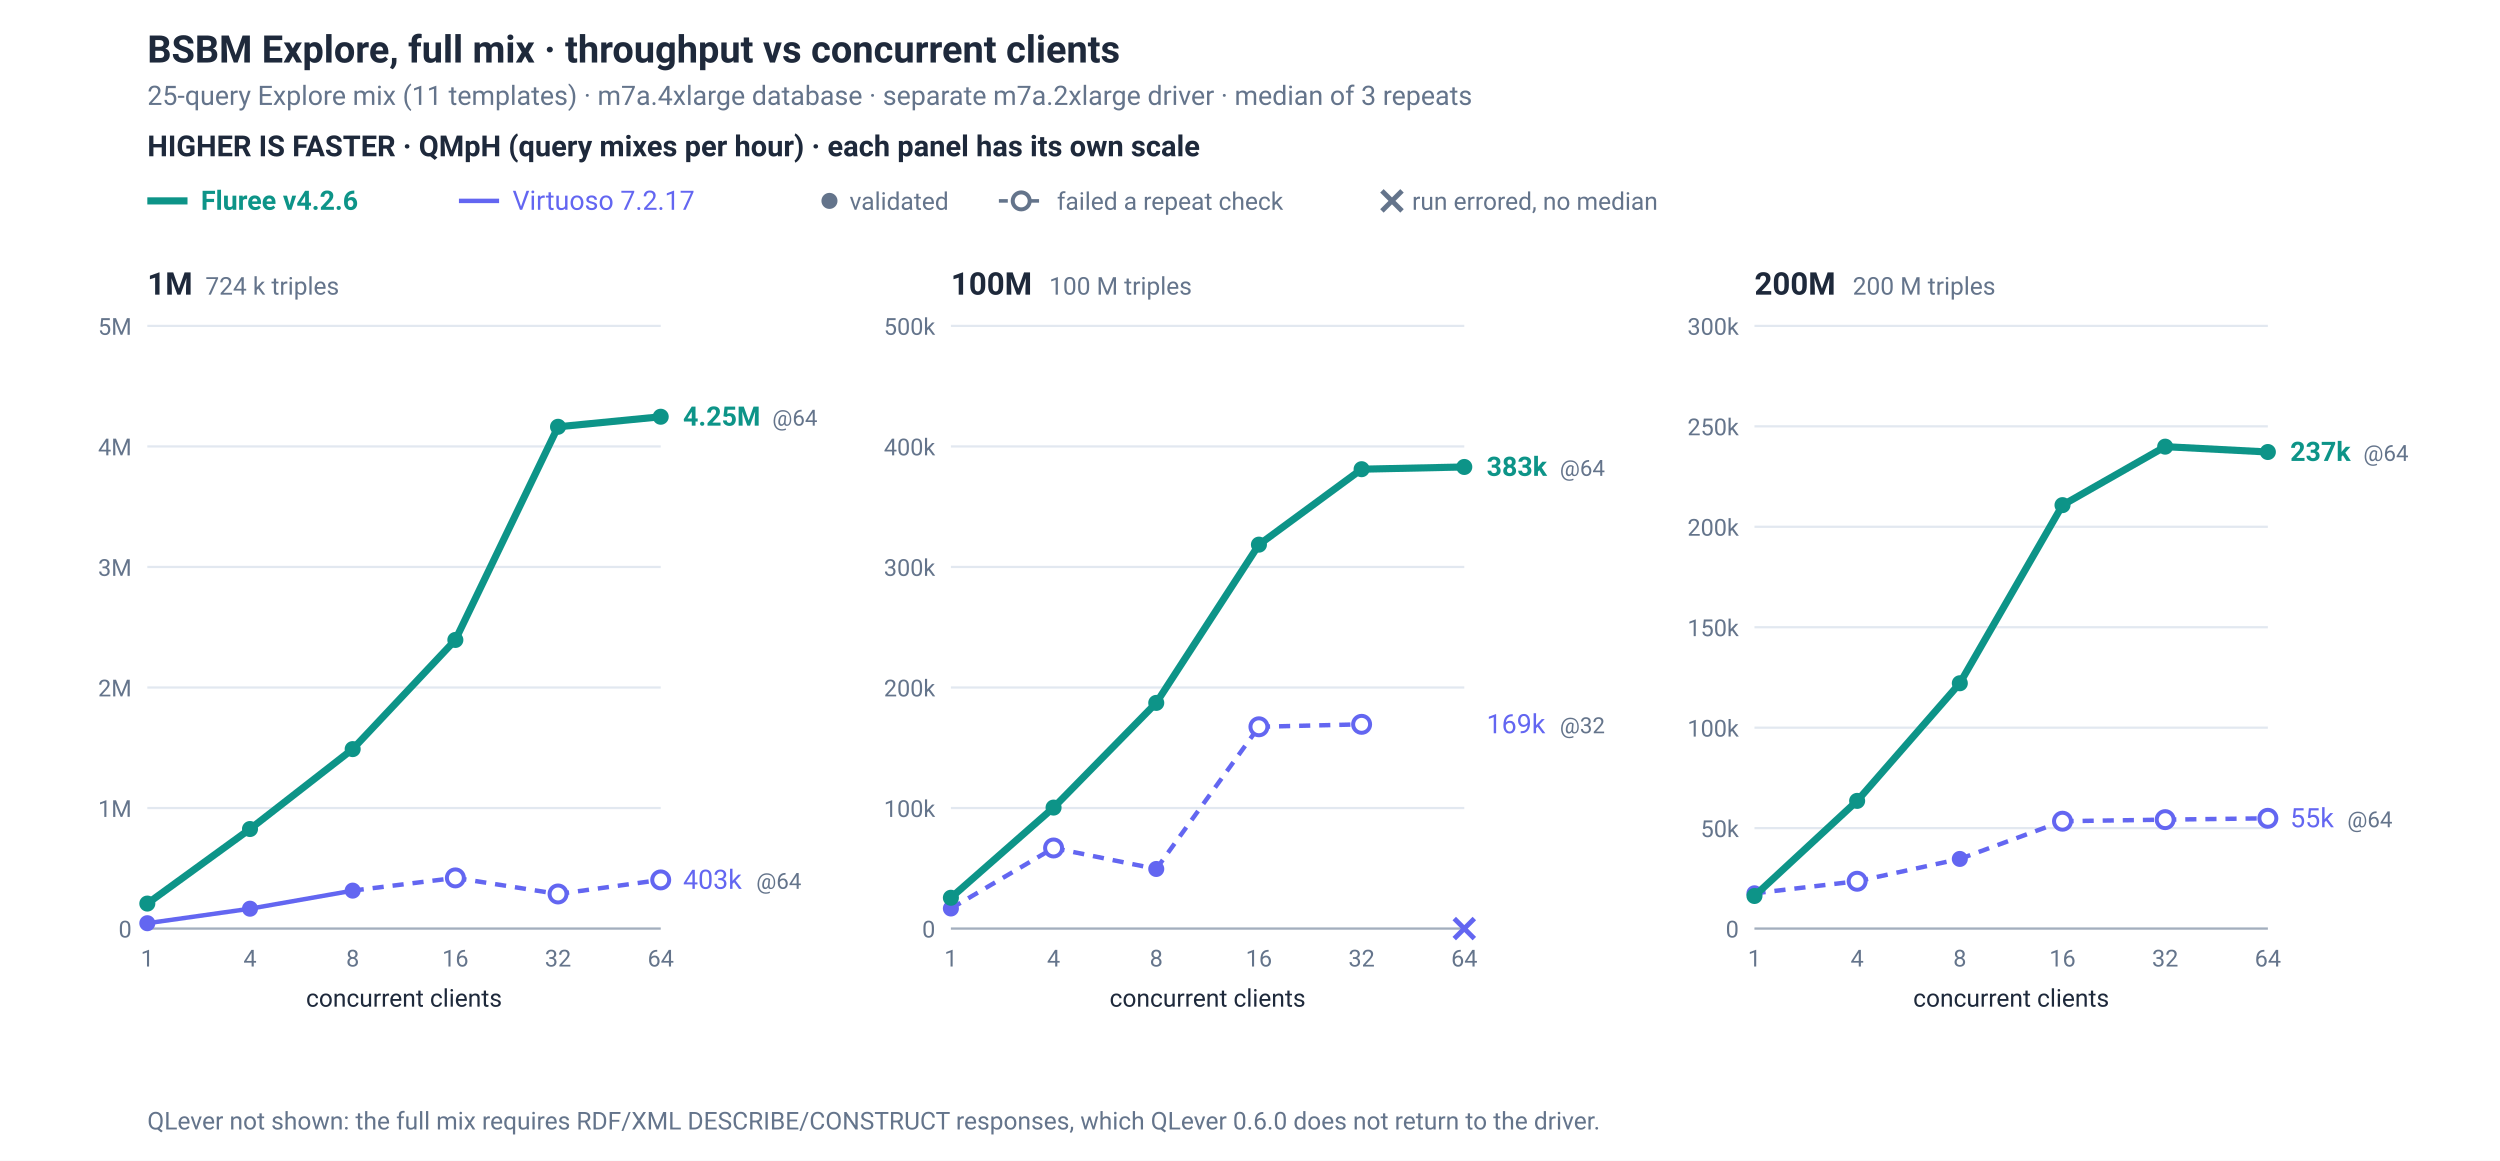
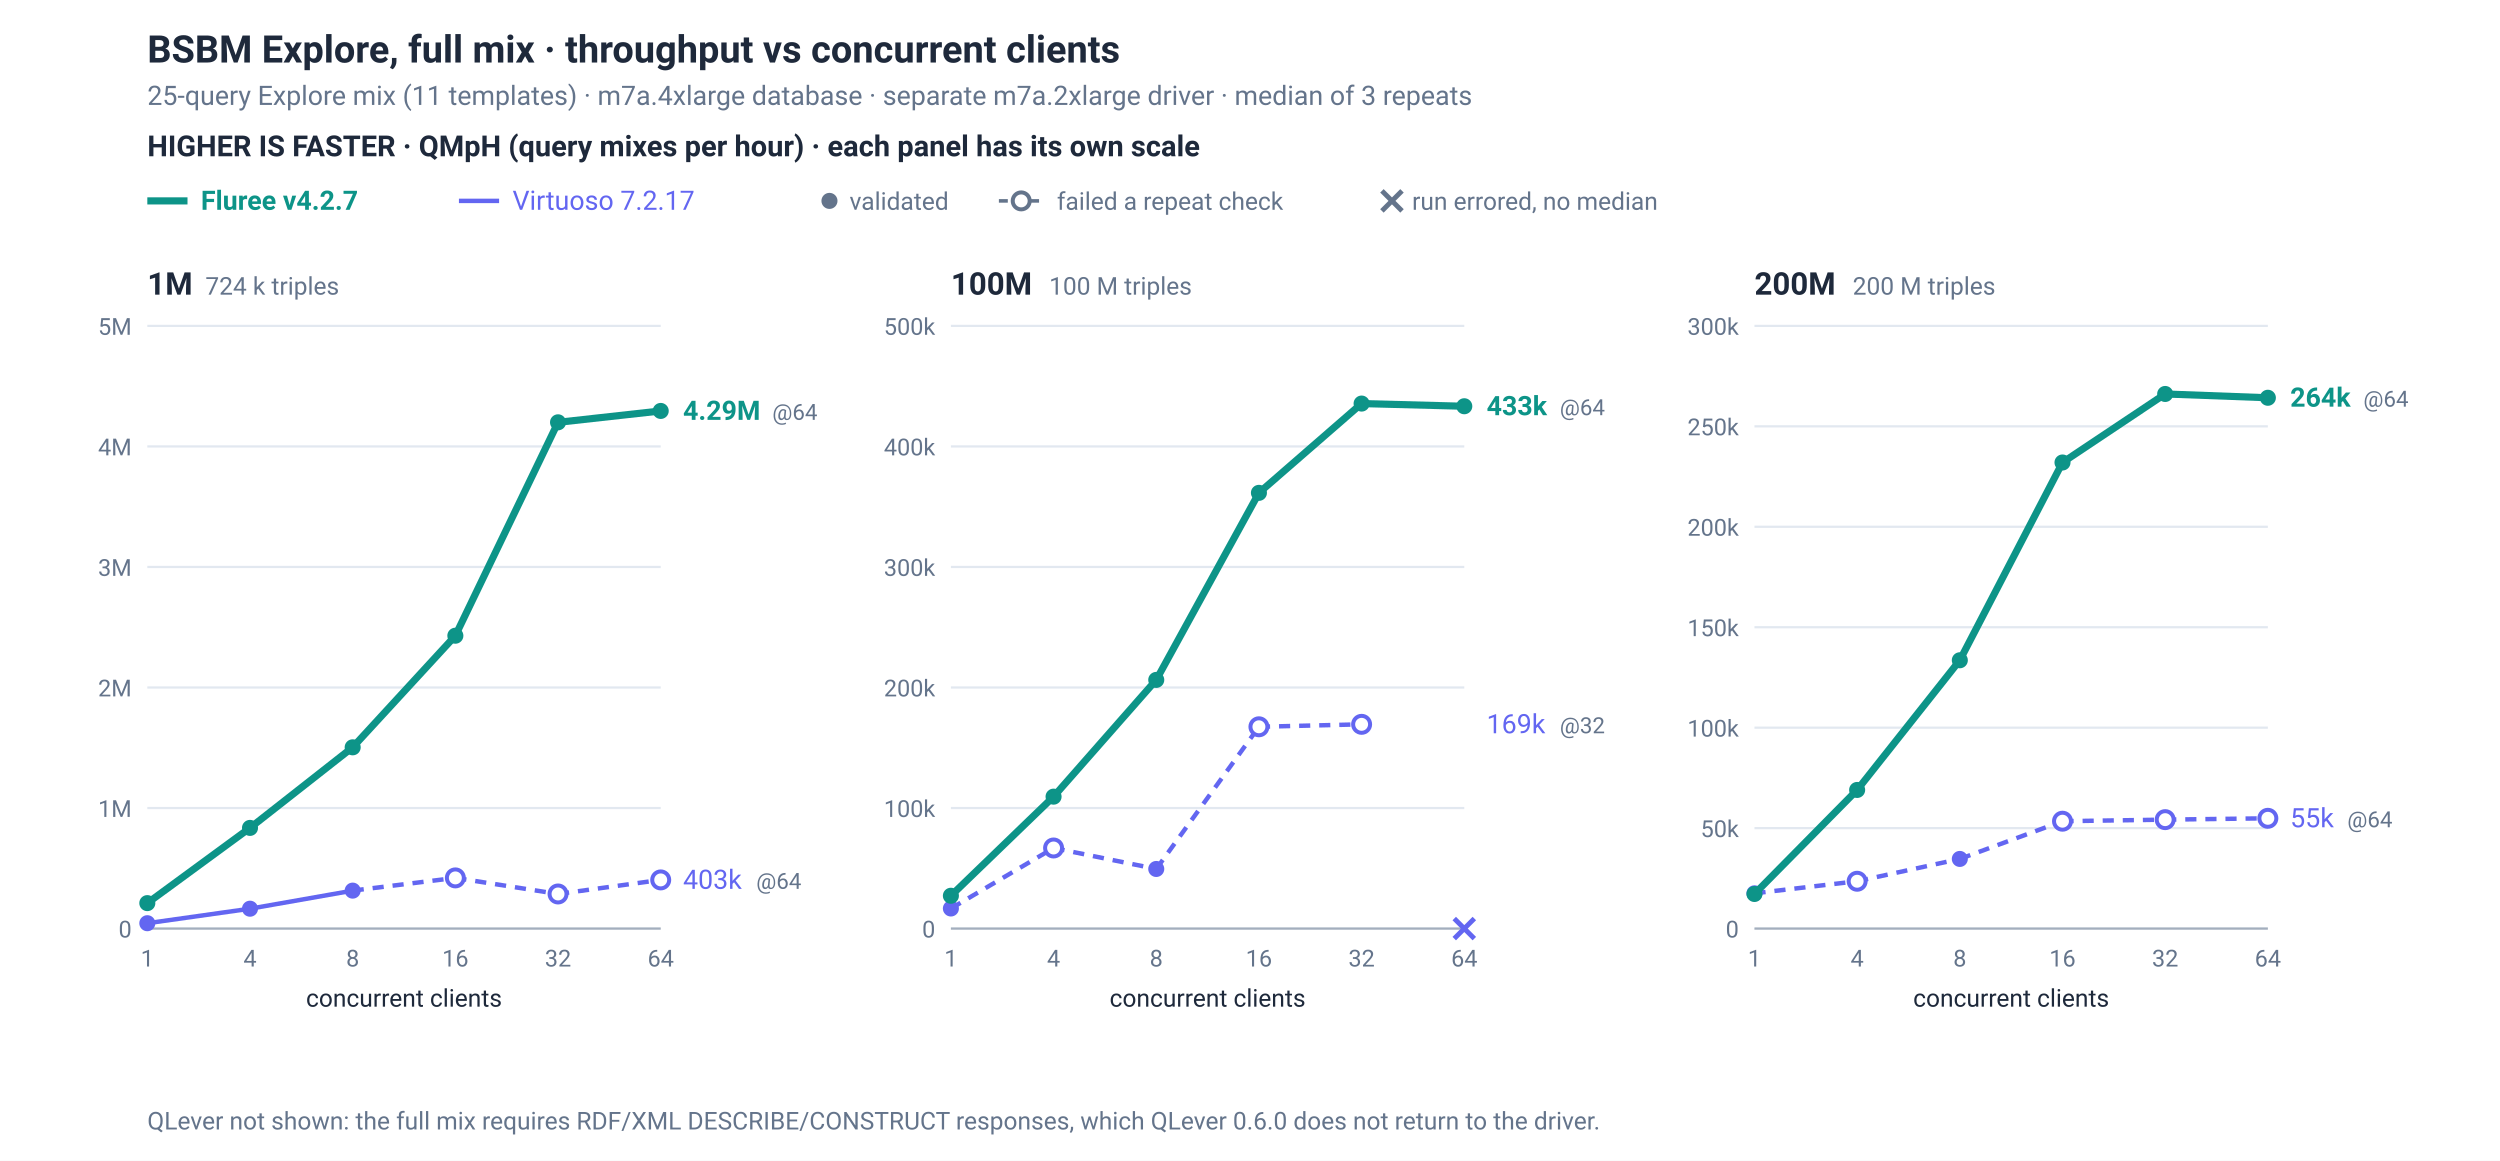
<svg xmlns="http://www.w3.org/2000/svg" width="1120" height="520" viewBox="0 0 1120 520" font-family="-apple-system,Segoe UI,Roboto,Helvetica,Arial,sans-serif">
  <rect width="1120" height="520" fill="white" />
  <text x="66" y="28" font-size="17" font-weight="700" fill="#1e293b">BSBM Explore, full mix · throughput vs concurrent clients</text>
  <text x="66" y="47" font-size="12" fill="#64748b">25-query Explore mix (11 templates) · m7a.4xlarge database · separate m7a.2xlarge driver · median of 3 repeats</text>
  <text x="66" y="70" font-size="13" font-weight="700" fill="#1e293b">HIGHER IS FASTER · QMpH (query mixes per hour) · each panel has its own scale</text>
  <line x1="66" y1="90" x2="84" y2="90" stroke="#0d9488" stroke-width="3.2" />
-   <text x="90" y="94" font-size="12" font-weight="700" fill="#0d9488">Fluree v4.2.6</text>
+   <text x="90" y="94" font-size="12" font-weight="700" fill="#0d9488">Fluree v4.2.7</text>
  <line x1="205.6" y1="90" x2="223.6" y2="90" stroke="#6366f1" stroke-width="2" />
  <text x="229.6" y="94" font-size="12" font-weight="400" fill="#6366f1">Virtuoso 7.2.17</text>
  <circle cx="371.6" cy="90" r="3.6" fill="#64748b" />
  <text x="380.6" y="94" font-size="11" fill="#64748b">validated</text>
  <line x1="447.5" y1="90" x2="467.5" y2="90" stroke="#64748b" stroke-width="1.6" stroke-dasharray="4 3" />
  <circle cx="457.5" cy="90" r="3.8" fill="white" stroke="#64748b" stroke-width="1.8" />
  <text x="473.5" y="94" font-size="11" fill="#64748b">failed a repeat check</text>
  <path d="M619.1 85.5 L628.1 94.5 M628.1 85.5 L619.1 94.5" stroke="#64748b" stroke-width="2.2" fill="none" />
  <text x="632.6" y="94" font-size="11" fill="#64748b">run errored, no median</text>
  <text x="66.0" y="132" font-size="14" font-weight="700" fill="#1e293b">1M</text>
  <text x="92.0" y="132" font-size="11" fill="#64748b">724 k triples</text>
  <line x1="66.0" y1="416.0" x2="296.0" y2="416.0" stroke="#e2e8f0" />
  <text x="59.0" y="420.0" font-size="10.5" fill="#64748b" text-anchor="end">0</text>
  <line x1="66.0" y1="362.0" x2="296.0" y2="362.0" stroke="#e2e8f0" />
  <text x="59.0" y="366.0" font-size="10.5" fill="#64748b" text-anchor="end">1M</text>
  <line x1="66.0" y1="308.0" x2="296.0" y2="308.0" stroke="#e2e8f0" />
  <text x="59.0" y="312.0" font-size="10.5" fill="#64748b" text-anchor="end">2M</text>
  <line x1="66.0" y1="254.0" x2="296.0" y2="254.0" stroke="#e2e8f0" />
  <text x="59.0" y="258.0" font-size="10.5" fill="#64748b" text-anchor="end">3M</text>
  <line x1="66.0" y1="200.0" x2="296.0" y2="200.0" stroke="#e2e8f0" />
  <text x="59.0" y="204.0" font-size="10.5" fill="#64748b" text-anchor="end">4M</text>
  <line x1="66.0" y1="146.0" x2="296.0" y2="146.0" stroke="#e2e8f0" />
  <text x="59.0" y="150.0" font-size="10.5" fill="#64748b" text-anchor="end">5M</text>
  <line x1="66.0" y1="416" x2="296.0" y2="416" stroke="#64748b" stroke-opacity="0.5" />
  <text x="66.0" y="433" font-size="10.5" fill="#64748b" text-anchor="middle">1</text>
  <text x="112.0" y="433" font-size="10.5" fill="#64748b" text-anchor="middle">4</text>
  <text x="158.0" y="433" font-size="10.5" fill="#64748b" text-anchor="middle">8</text>
  <text x="204.0" y="433" font-size="10.5" fill="#64748b" text-anchor="middle">16</text>
  <text x="250.0" y="433" font-size="10.5" fill="#64748b" text-anchor="middle">32</text>
  <text x="296.0" y="433" font-size="10.5" fill="#64748b" text-anchor="middle">64</text>
  <text x="181.0" y="451" font-size="11" fill="#1e293b" text-anchor="middle">concurrent clients</text>
  <line x1="66.0" y1="413.6" x2="112.0" y2="407.1" stroke="#6366f1" stroke-width="2" />
  <line x1="112.0" y1="407.1" x2="158.0" y2="399.0" stroke="#6366f1" stroke-width="2" />
  <line x1="158.0" y1="399.0" x2="204.0" y2="393.3" stroke="#6366f1" stroke-width="2" stroke-dasharray="5 4" />
  <line x1="204.0" y1="393.3" x2="250.0" y2="400.5" stroke="#6366f1" stroke-width="2" stroke-dasharray="5 4" />
  <line x1="250.0" y1="400.5" x2="296.0" y2="394.2" stroke="#6366f1" stroke-width="2" stroke-dasharray="5 4" />
  <circle cx="66.0" cy="413.6" r="3.6" fill="#6366f1" />
  <circle cx="112.0" cy="407.1" r="3.6" fill="#6366f1" />
  <circle cx="158.0" cy="399.0" r="3.6" fill="#6366f1" />
  <circle cx="204.0" cy="393.3" r="3.8" fill="white" stroke="#6366f1" stroke-width="1.8" />
  <circle cx="250.0" cy="400.5" r="3.8" fill="white" stroke="#6366f1" stroke-width="1.8" />
  <circle cx="296.0" cy="394.2" r="3.8" fill="white" stroke="#6366f1" stroke-width="1.8" />
-   <line x1="66.0" y1="404.8" x2="112.0" y2="371.4" stroke="#0d9488" stroke-width="3.2" />
-   <line x1="112.0" y1="371.4" x2="158.0" y2="335.6" stroke="#0d9488" stroke-width="3.2" />
-   <line x1="158.0" y1="335.6" x2="204.0" y2="286.7" stroke="#0d9488" stroke-width="3.2" />
-   <line x1="204.0" y1="286.7" x2="250.0" y2="191.2" stroke="#0d9488" stroke-width="3.2" />
-   <line x1="250.0" y1="191.2" x2="296.0" y2="186.7" stroke="#0d9488" stroke-width="3.2" />
-   <circle cx="66.0" cy="404.8" r="3.6" fill="#0d9488" />
-   <circle cx="112.0" cy="371.4" r="3.6" fill="#0d9488" />
-   <circle cx="158.0" cy="335.6" r="3.6" fill="#0d9488" />
-   <circle cx="204.0" cy="286.7" r="3.6" fill="#0d9488" />
-   <circle cx="250.0" cy="191.2" r="3.6" fill="#0d9488" />
-   <circle cx="296.0" cy="186.7" r="3.6" fill="#0d9488" />
-   <text x="306.0" y="190.7" font-size="12" font-weight="700" fill="#0d9488">4.25M</text>
-   <text x="346.0" y="190.7" font-size="10" fill="#64748b">@64</text>
+   <line x1="66.0" y1="404.6" x2="112.0" y2="370.9" stroke="#0d9488" stroke-width="3.2" />
+   <line x1="112.0" y1="370.9" x2="158.0" y2="334.8" stroke="#0d9488" stroke-width="3.2" />
+   <line x1="158.0" y1="334.8" x2="204.0" y2="284.8" stroke="#0d9488" stroke-width="3.2" />
+   <line x1="204.0" y1="284.8" x2="250.0" y2="189.2" stroke="#0d9488" stroke-width="3.2" />
+   <line x1="250.0" y1="189.2" x2="296.0" y2="184.1" stroke="#0d9488" stroke-width="3.2" />
+   <circle cx="66.0" cy="404.6" r="3.6" fill="#0d9488" />
+   <circle cx="112.0" cy="370.9" r="3.6" fill="#0d9488" />
+   <circle cx="158.0" cy="334.8" r="3.6" fill="#0d9488" />
+   <circle cx="204.0" cy="284.8" r="3.6" fill="#0d9488" />
+   <circle cx="250.0" cy="189.2" r="3.6" fill="#0d9488" />
+   <circle cx="296.0" cy="184.1" r="3.6" fill="#0d9488" />
+   <text x="306.0" y="188.1" font-size="12" font-weight="700" fill="#0d9488">4.29M</text>
+   <text x="346.0" y="188.1" font-size="10" fill="#64748b">@64</text>
  <text x="306.0" y="398.2" font-size="12" font-weight="400" fill="#6366f1">403k</text>
  <text x="338.8" y="398.2" font-size="10" fill="#64748b">@64</text>
  <text x="426.0" y="132" font-size="14" font-weight="700" fill="#1e293b">100M</text>
  <text x="470.0" y="132" font-size="11" fill="#64748b">100 M triples</text>
  <line x1="426.0" y1="416.0" x2="656.0" y2="416.0" stroke="#e2e8f0" />
  <text x="419.0" y="420.0" font-size="10.5" fill="#64748b" text-anchor="end">0</text>
  <line x1="426.0" y1="362.0" x2="656.0" y2="362.0" stroke="#e2e8f0" />
  <text x="419.0" y="366.0" font-size="10.5" fill="#64748b" text-anchor="end">100k</text>
  <line x1="426.0" y1="308.0" x2="656.0" y2="308.0" stroke="#e2e8f0" />
  <text x="419.0" y="312.0" font-size="10.5" fill="#64748b" text-anchor="end">200k</text>
  <line x1="426.0" y1="254.0" x2="656.0" y2="254.0" stroke="#e2e8f0" />
  <text x="419.0" y="258.0" font-size="10.5" fill="#64748b" text-anchor="end">300k</text>
  <line x1="426.0" y1="200.0" x2="656.0" y2="200.0" stroke="#e2e8f0" />
  <text x="419.0" y="204.0" font-size="10.5" fill="#64748b" text-anchor="end">400k</text>
  <line x1="426.0" y1="146.0" x2="656.0" y2="146.0" stroke="#e2e8f0" />
  <text x="419.0" y="150.0" font-size="10.5" fill="#64748b" text-anchor="end">500k</text>
  <line x1="426.0" y1="416" x2="656.0" y2="416" stroke="#64748b" stroke-opacity="0.5" />
  <text x="426.0" y="433" font-size="10.5" fill="#64748b" text-anchor="middle">1</text>
  <text x="472.0" y="433" font-size="10.5" fill="#64748b" text-anchor="middle">4</text>
  <text x="518.0" y="433" font-size="10.5" fill="#64748b" text-anchor="middle">8</text>
  <text x="564.0" y="433" font-size="10.5" fill="#64748b" text-anchor="middle">16</text>
  <text x="610.0" y="433" font-size="10.5" fill="#64748b" text-anchor="middle">32</text>
  <text x="656.0" y="433" font-size="10.5" fill="#64748b" text-anchor="middle">64</text>
  <text x="541.0" y="451" font-size="11" fill="#1e293b" text-anchor="middle">concurrent clients</text>
  <line x1="426.0" y1="407.0" x2="472.0" y2="379.9" stroke="#6366f1" stroke-width="2" stroke-dasharray="5 4" />
  <line x1="472.0" y1="379.9" x2="518.0" y2="389.3" stroke="#6366f1" stroke-width="2" stroke-dasharray="5 4" />
  <line x1="518.0" y1="389.3" x2="564.0" y2="325.6" stroke="#6366f1" stroke-width="2" stroke-dasharray="5 4" />
  <line x1="564.0" y1="325.6" x2="610.0" y2="324.5" stroke="#6366f1" stroke-width="2" stroke-dasharray="5 4" />
  <circle cx="426.0" cy="407.0" r="3.6" fill="#6366f1" />
  <circle cx="472.0" cy="379.9" r="3.8" fill="white" stroke="#6366f1" stroke-width="1.8" />
  <circle cx="518.0" cy="389.3" r="3.6" fill="#6366f1" />
  <circle cx="564.0" cy="325.6" r="3.8" fill="white" stroke="#6366f1" stroke-width="1.8" />
  <circle cx="610.0" cy="324.5" r="3.8" fill="white" stroke="#6366f1" stroke-width="1.8" />
  <path d="M651.5 411.5 L660.5 420.5 M660.5 411.5 L651.5 420.5" stroke="#6366f1" stroke-width="2.2" fill="none" />
-   <line x1="426.0" y1="402.2" x2="472.0" y2="361.8" stroke="#0d9488" stroke-width="3.2" />
-   <line x1="472.0" y1="361.8" x2="518.0" y2="314.9" stroke="#0d9488" stroke-width="3.2" />
-   <line x1="518.0" y1="314.9" x2="564.0" y2="244.0" stroke="#0d9488" stroke-width="3.2" />
-   <line x1="564.0" y1="244.0" x2="610.0" y2="210.2" stroke="#0d9488" stroke-width="3.2" />
-   <line x1="610.0" y1="210.2" x2="656.0" y2="209.2" stroke="#0d9488" stroke-width="3.2" />
-   <circle cx="426.0" cy="402.2" r="3.6" fill="#0d9488" />
-   <circle cx="472.0" cy="361.8" r="3.6" fill="#0d9488" />
-   <circle cx="518.0" cy="314.9" r="3.6" fill="#0d9488" />
-   <circle cx="564.0" cy="244.0" r="3.6" fill="#0d9488" />
-   <circle cx="610.0" cy="210.2" r="3.6" fill="#0d9488" />
-   <circle cx="656.0" cy="209.2" r="3.6" fill="#0d9488" />
-   <text x="666.0" y="213.2" font-size="12" font-weight="700" fill="#0d9488">383k</text>
-   <text x="698.8" y="213.2" font-size="10" fill="#64748b">@64</text>
+   <line x1="426.0" y1="401.3" x2="472.0" y2="356.9" stroke="#0d9488" stroke-width="3.2" />
+   <line x1="472.0" y1="356.9" x2="518.0" y2="304.6" stroke="#0d9488" stroke-width="3.2" />
+   <line x1="518.0" y1="304.6" x2="564.0" y2="220.8" stroke="#0d9488" stroke-width="3.2" />
+   <line x1="564.0" y1="220.8" x2="610.0" y2="180.8" stroke="#0d9488" stroke-width="3.2" />
+   <line x1="610.0" y1="180.8" x2="656.0" y2="182.0" stroke="#0d9488" stroke-width="3.2" />
+   <circle cx="426.0" cy="401.3" r="3.6" fill="#0d9488" />
+   <circle cx="472.0" cy="356.9" r="3.6" fill="#0d9488" />
+   <circle cx="518.0" cy="304.6" r="3.6" fill="#0d9488" />
+   <circle cx="564.0" cy="220.8" r="3.6" fill="#0d9488" />
+   <circle cx="610.0" cy="180.8" r="3.6" fill="#0d9488" />
+   <circle cx="656.0" cy="182.0" r="3.6" fill="#0d9488" />
+   <text x="666.0" y="186.0" font-size="12" font-weight="700" fill="#0d9488">433k</text>
+   <text x="698.8" y="186.0" font-size="10" fill="#64748b">@64</text>
  <text x="666.0" y="328.5" font-size="12" font-weight="400" fill="#6366f1">169k</text>
  <text x="698.8" y="328.5" font-size="10" fill="#64748b">@32</text>
  <text x="786.0" y="132" font-size="14" font-weight="700" fill="#1e293b">200M</text>
  <text x="830.0" y="132" font-size="11" fill="#64748b">200 M triples</text>
  <line x1="786.0" y1="416.0" x2="1016.0" y2="416.0" stroke="#e2e8f0" />
  <text x="779.0" y="420.0" font-size="10.5" fill="#64748b" text-anchor="end">0</text>
  <line x1="786.0" y1="371.0" x2="1016.0" y2="371.0" stroke="#e2e8f0" />
  <text x="779.0" y="375.0" font-size="10.5" fill="#64748b" text-anchor="end">50k</text>
  <line x1="786.0" y1="326.0" x2="1016.0" y2="326.0" stroke="#e2e8f0" />
  <text x="779.0" y="330.0" font-size="10.5" fill="#64748b" text-anchor="end">100k</text>
  <line x1="786.0" y1="281.0" x2="1016.0" y2="281.0" stroke="#e2e8f0" />
  <text x="779.0" y="285.0" font-size="10.5" fill="#64748b" text-anchor="end">150k</text>
  <line x1="786.0" y1="236.0" x2="1016.0" y2="236.0" stroke="#e2e8f0" />
  <text x="779.0" y="240.0" font-size="10.5" fill="#64748b" text-anchor="end">200k</text>
  <line x1="786.0" y1="191.0" x2="1016.0" y2="191.0" stroke="#e2e8f0" />
  <text x="779.0" y="195.0" font-size="10.5" fill="#64748b" text-anchor="end">250k</text>
  <line x1="786.0" y1="146.0" x2="1016.0" y2="146.0" stroke="#e2e8f0" />
  <text x="779.0" y="150.0" font-size="10.5" fill="#64748b" text-anchor="end">300k</text>
  <line x1="786.0" y1="416" x2="1016.0" y2="416" stroke="#64748b" stroke-opacity="0.5" />
  <text x="786.0" y="433" font-size="10.5" fill="#64748b" text-anchor="middle">1</text>
  <text x="832.0" y="433" font-size="10.5" fill="#64748b" text-anchor="middle">4</text>
  <text x="878.0" y="433" font-size="10.5" fill="#64748b" text-anchor="middle">8</text>
  <text x="924.0" y="433" font-size="10.5" fill="#64748b" text-anchor="middle">16</text>
  <text x="970.0" y="433" font-size="10.5" fill="#64748b" text-anchor="middle">32</text>
  <text x="1016.0" y="433" font-size="10.5" fill="#64748b" text-anchor="middle">64</text>
  <text x="901.0" y="451" font-size="11" fill="#1e293b" text-anchor="middle">concurrent clients</text>
  <line x1="786.0" y1="400.2" x2="832.0" y2="394.8" stroke="#6366f1" stroke-width="2" stroke-dasharray="5 4" />
  <line x1="832.0" y1="394.8" x2="878.0" y2="384.8" stroke="#6366f1" stroke-width="2" stroke-dasharray="5 4" />
  <line x1="878.0" y1="384.8" x2="924.0" y2="367.9" stroke="#6366f1" stroke-width="2" stroke-dasharray="5 4" />
  <line x1="924.0" y1="367.9" x2="970.0" y2="367.2" stroke="#6366f1" stroke-width="2" stroke-dasharray="5 4" />
  <line x1="970.0" y1="367.2" x2="1016.0" y2="366.6" stroke="#6366f1" stroke-width="2" stroke-dasharray="5 4" />
  <circle cx="786.0" cy="400.2" r="3.6" fill="#6366f1" />
  <circle cx="832.0" cy="394.8" r="3.8" fill="white" stroke="#6366f1" stroke-width="1.8" />
  <circle cx="878.0" cy="384.8" r="3.6" fill="#6366f1" />
  <circle cx="924.0" cy="367.9" r="3.8" fill="white" stroke="#6366f1" stroke-width="1.8" />
  <circle cx="970.0" cy="367.2" r="3.8" fill="white" stroke="#6366f1" stroke-width="1.8" />
  <circle cx="1016.0" cy="366.6" r="3.8" fill="white" stroke="#6366f1" stroke-width="1.8" />
-   <line x1="786.0" y1="401.4" x2="832.0" y2="358.8" stroke="#0d9488" stroke-width="3.2" />
-   <line x1="832.0" y1="358.8" x2="878.0" y2="306.1" stroke="#0d9488" stroke-width="3.2" />
-   <line x1="878.0" y1="306.1" x2="924.0" y2="226.3" stroke="#0d9488" stroke-width="3.2" />
-   <line x1="924.0" y1="226.3" x2="970.0" y2="200.1" stroke="#0d9488" stroke-width="3.2" />
-   <line x1="970.0" y1="200.1" x2="1016.0" y2="202.5" stroke="#0d9488" stroke-width="3.2" />
-   <circle cx="786.0" cy="401.4" r="3.6" fill="#0d9488" />
-   <circle cx="832.0" cy="358.8" r="3.6" fill="#0d9488" />
-   <circle cx="878.0" cy="306.1" r="3.6" fill="#0d9488" />
-   <circle cx="924.0" cy="226.3" r="3.6" fill="#0d9488" />
-   <circle cx="970.0" cy="200.1" r="3.6" fill="#0d9488" />
-   <circle cx="1016.0" cy="202.5" r="3.6" fill="#0d9488" />
-   <text x="1026.0" y="206.5" font-size="12" font-weight="700" fill="#0d9488">237k</text>
-   <text x="1058.8" y="206.5" font-size="10" fill="#64748b">@64</text>
+   <line x1="786.0" y1="400.5" x2="832.0" y2="353.9" stroke="#0d9488" stroke-width="3.2" />
+   <line x1="832.0" y1="353.9" x2="878.0" y2="295.8" stroke="#0d9488" stroke-width="3.2" />
+   <line x1="878.0" y1="295.8" x2="924.0" y2="207.2" stroke="#0d9488" stroke-width="3.2" />
+   <line x1="924.0" y1="207.2" x2="970.0" y2="176.5" stroke="#0d9488" stroke-width="3.2" />
+   <line x1="970.0" y1="176.5" x2="1016.0" y2="178.2" stroke="#0d9488" stroke-width="3.2" />
+   <circle cx="786.0" cy="400.5" r="3.6" fill="#0d9488" />
+   <circle cx="832.0" cy="353.9" r="3.6" fill="#0d9488" />
+   <circle cx="878.0" cy="295.8" r="3.6" fill="#0d9488" />
+   <circle cx="924.0" cy="207.2" r="3.6" fill="#0d9488" />
+   <circle cx="970.0" cy="176.5" r="3.6" fill="#0d9488" />
+   <circle cx="1016.0" cy="178.2" r="3.6" fill="#0d9488" />
+   <text x="1026.0" y="182.2" font-size="12" font-weight="700" fill="#0d9488">264k</text>
+   <text x="1058.8" y="182.2" font-size="10" fill="#64748b">@64</text>
  <text x="1026.0" y="370.6" font-size="12" font-weight="400" fill="#6366f1">55k</text>
  <text x="1051.6" y="370.6" font-size="10" fill="#64748b">@64</text>
  <text x="66" y="506" font-size="11" fill="#64748b">QLever not shown: the full mix requires RDF/XML DESCRIBE/CONSTRUCT responses, which QLever 0.6.0 does not return to the driver.</text>
</svg>
